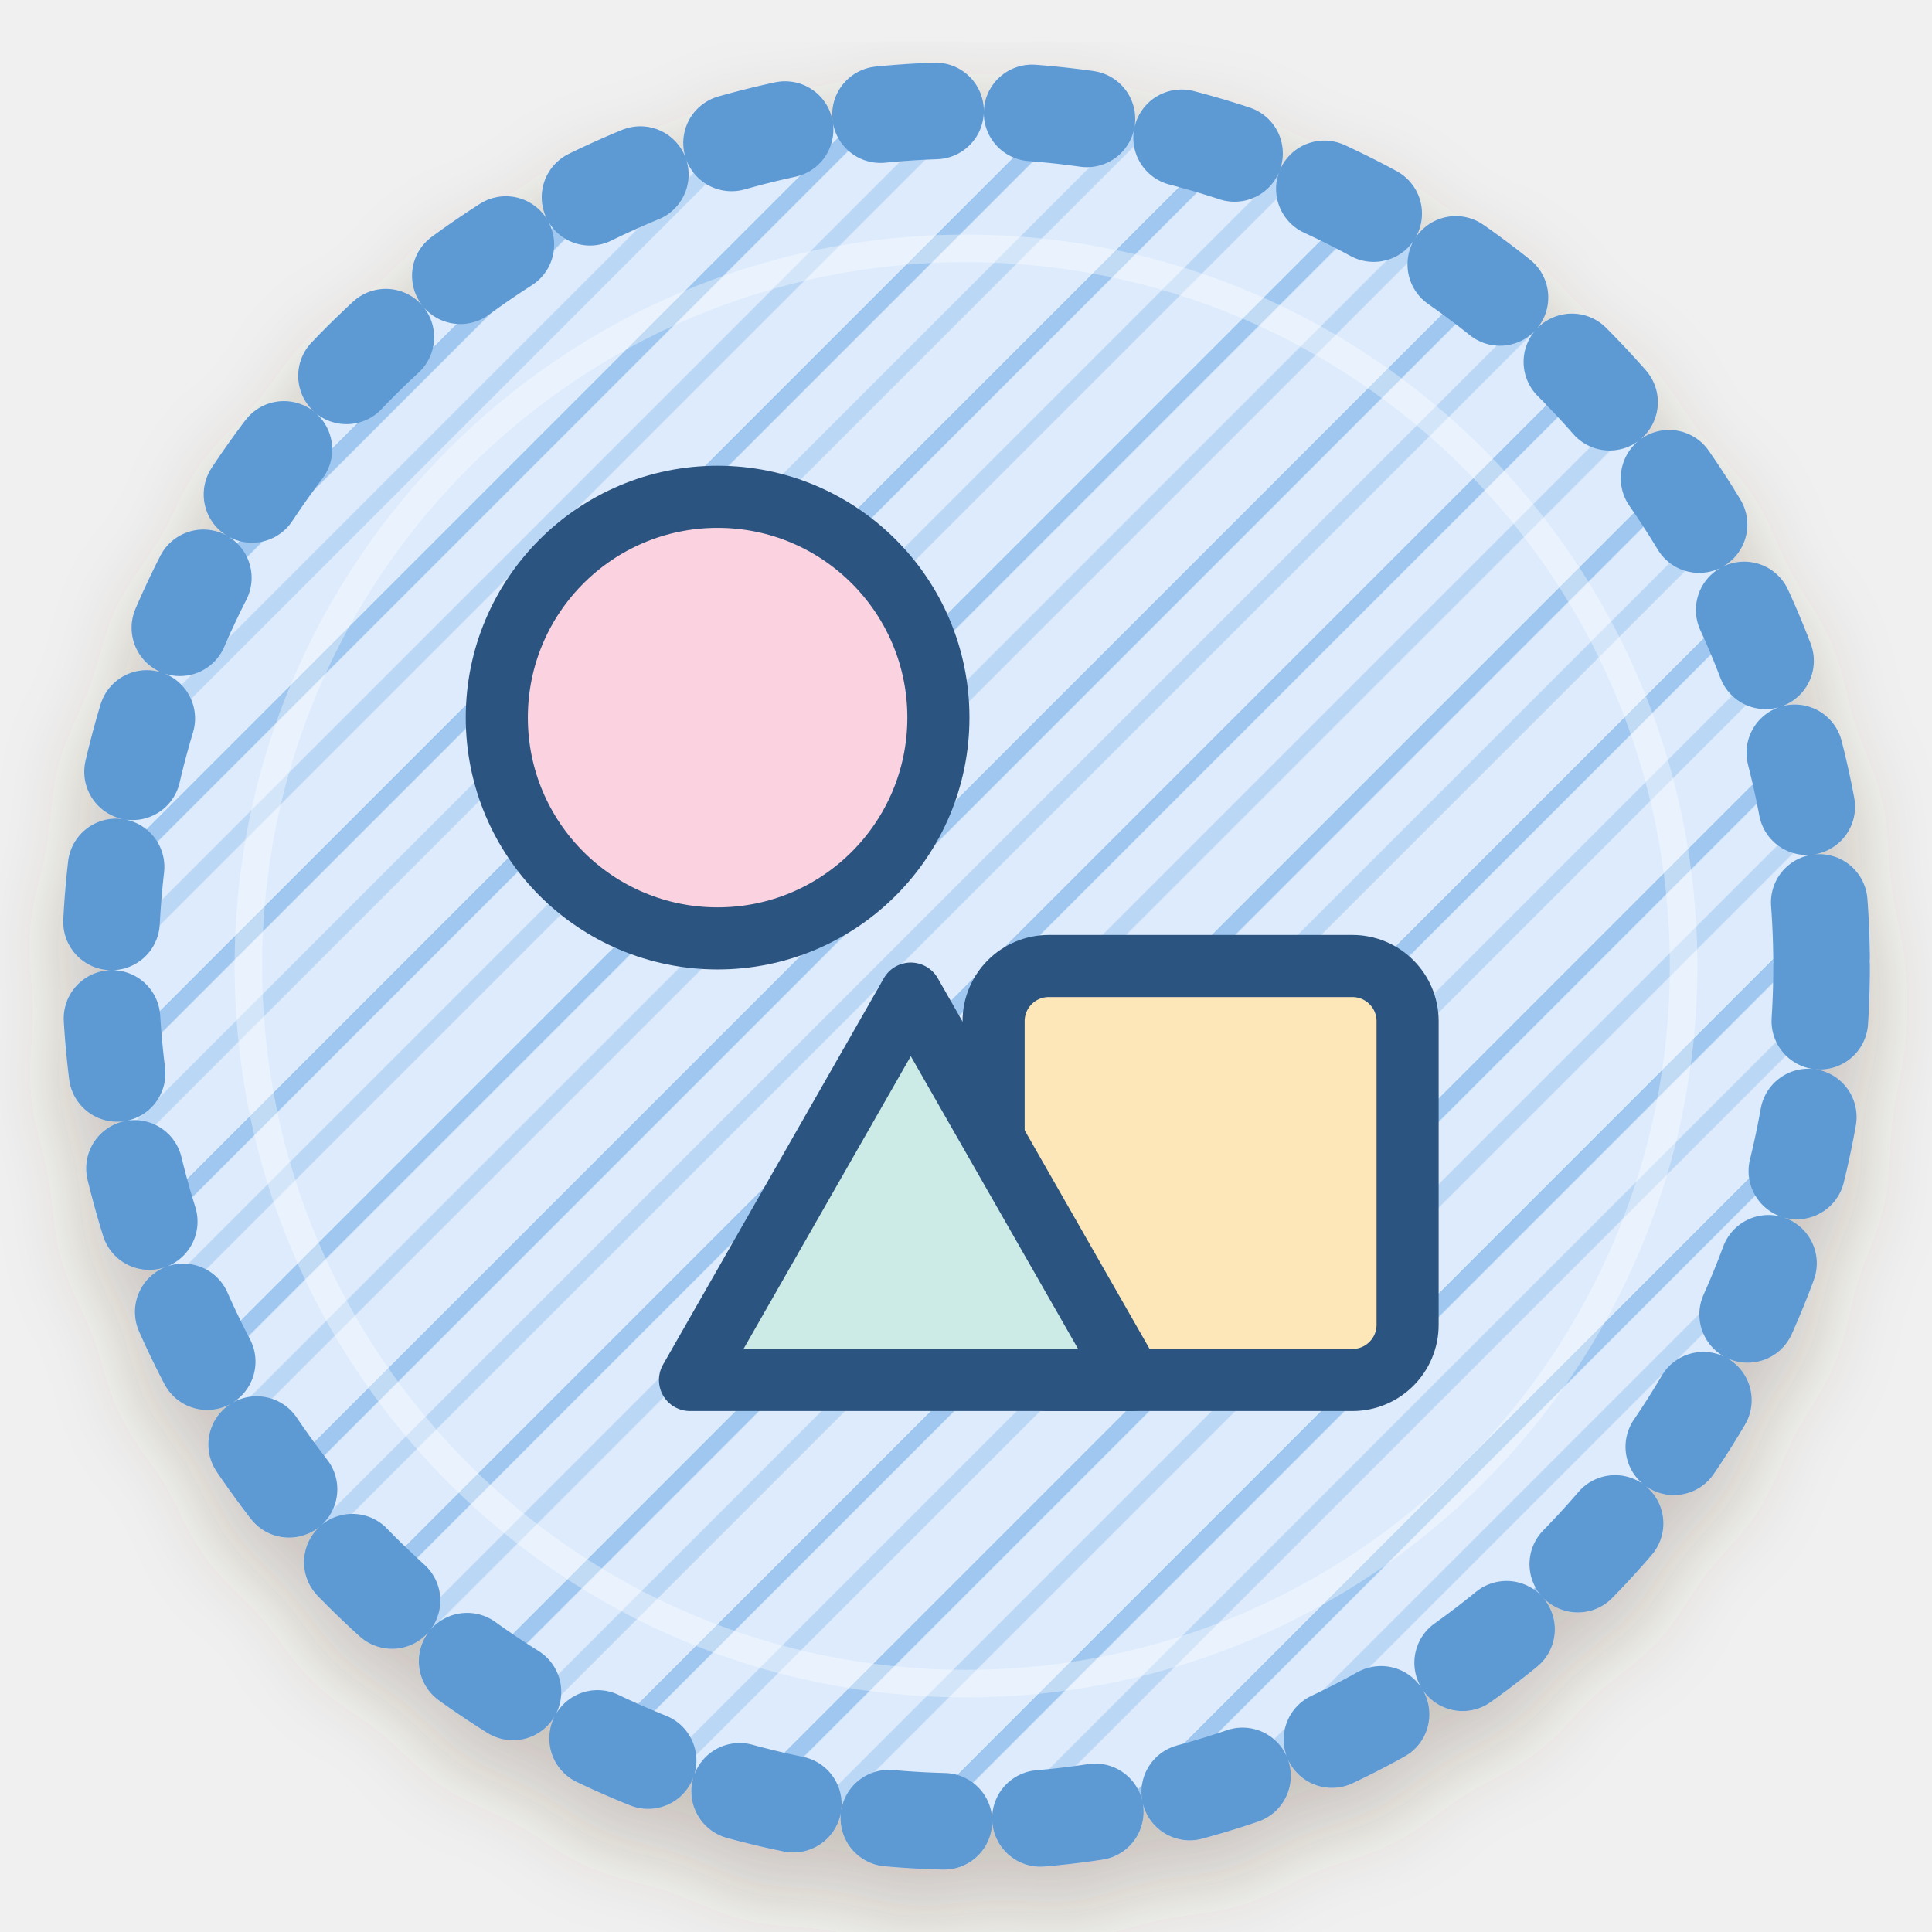
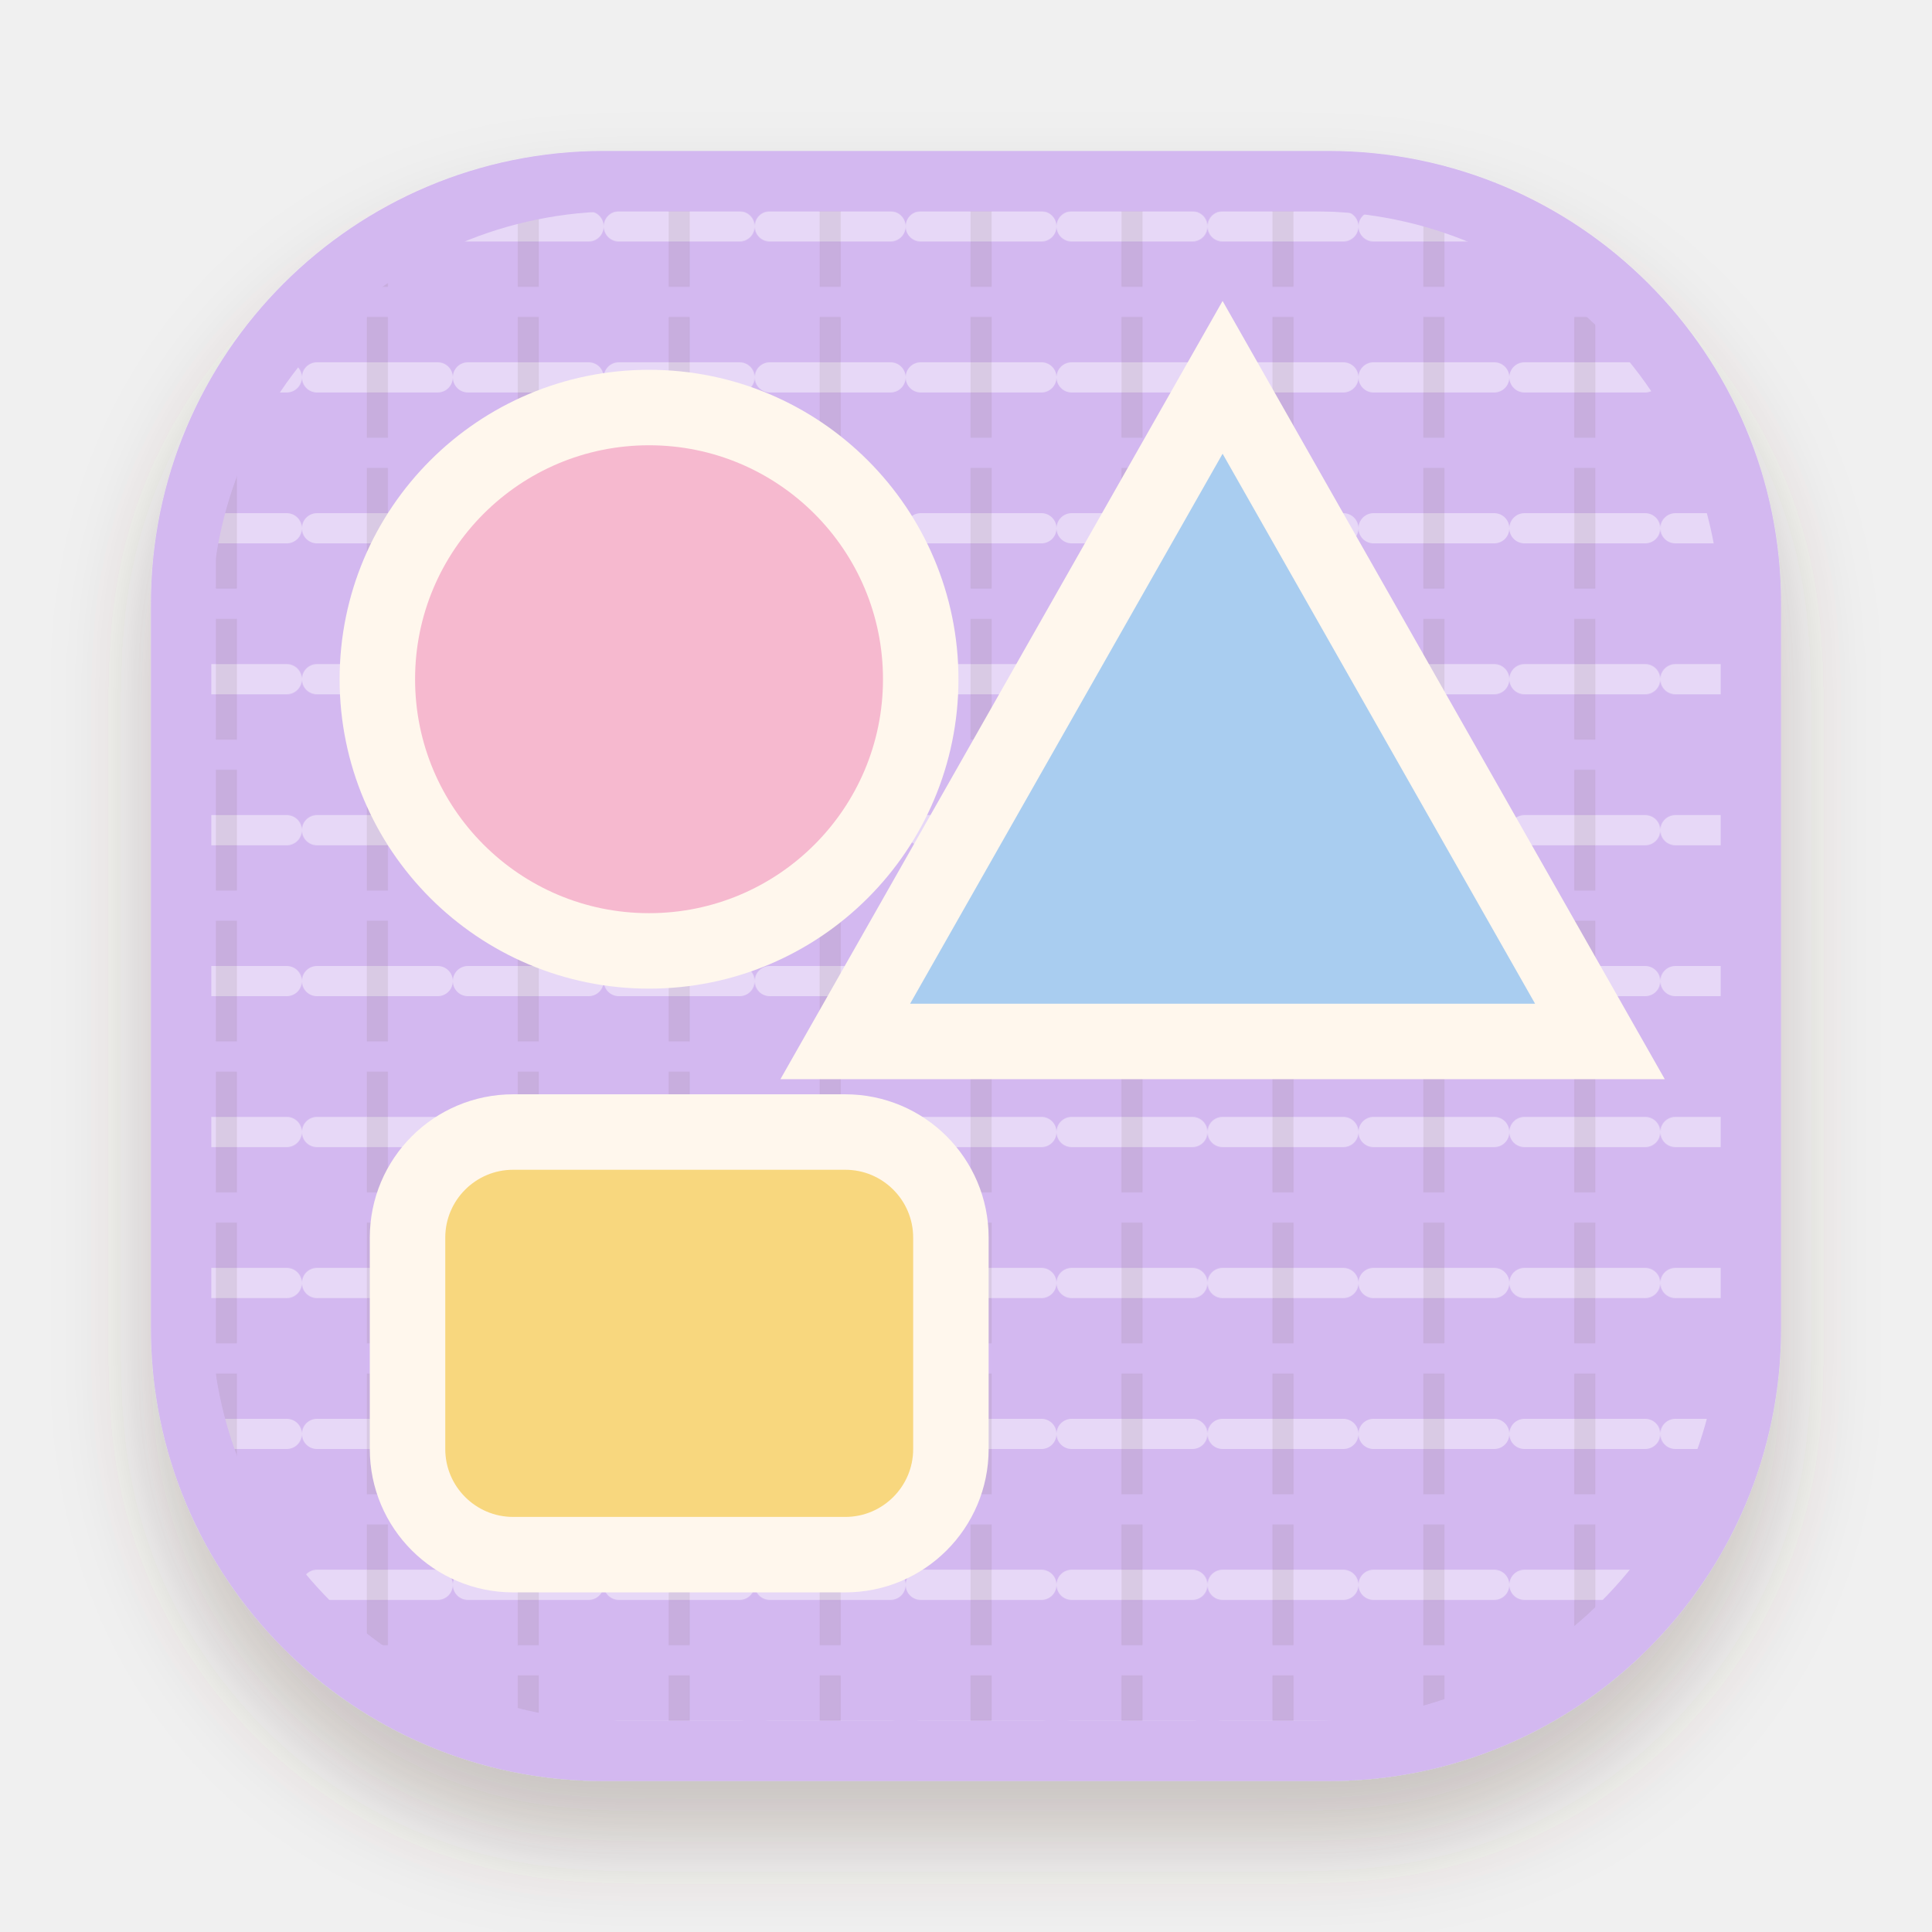
- <svg xmlns="http://www.w3.org/2000/svg" viewBox="0 0 140 140" role="img" aria-hidden="true">
+ <svg xmlns="http://www.w3.org/2000/svg" viewBox="0 0 128 128" role="img">
  <defs>
-     <pattern id="shapesp" width="10" height="10" patternTransform="rotate(45)" patternUnits="userSpaceOnUse">
-       <rect width="10" height="10" fill="#DDEBFC" />
-       <path d="M0 0 L0 10" stroke="#9FC7F0" stroke-width="2.4" stroke-linecap="round" />
-       <path d="M5 0 L5 10" stroke="#9FC7F0" stroke-width="1.2" stroke-linecap="round" opacity="0.55" />
+     <pattern id="stitch" width="10" height="10" patternUnits="userSpaceOnUse">
+       <path d="M1 5h8" stroke="#fff" stroke-opacity=".5" stroke-width="2" stroke-linecap="round" />
+       <path d="M5 1v8" stroke="#6b5548" stroke-opacity=".12" stroke-width="1.4" />
    </pattern>
-     <filter id="soft-shapesp" x="-20%" y="-20%" width="140%" height="140%">
-       <feDropShadow dx="0" dy="3" stdDeviation="3" flood-color="#5b3a29" flood-opacity="0.25" />
+     <filter id="soft">
+       <feDropShadow dx="0" dy="4" stdDeviation="3" flood-color="#5a4032" flood-opacity=".25" />
    </filter>
  </defs>
-   <g filter="url(#soft-shapesp)">
-     <circle cx="70" cy="70" r="62" fill="url(#shapesp)" />
-     <circle cx="70" cy="70" r="62" fill="none" stroke="#5D9AD4" stroke-width="7" stroke-dasharray="4 7" stroke-linecap="round" />
-     <circle cx="70" cy="70" r="52" fill="none" stroke="#ffffff" stroke-width="2" opacity="0.35" />
-   </g>
-   <g stroke="#2c5480" stroke-width="4.5" stroke-linejoin="round">
-     <circle cx="52" cy="52" r="16" fill="#FBD3E0" />
-     <rect x="72" y="70" width="30" height="30" rx="4" fill="#FDE7B8" />
-     <path d="M50 100 l16 -28 l16 28 z" fill="#CDEBE6" />
+   <g filter="url(#soft)">
+     <rect x="10" y="10" width="108" height="108" rx="30" fill="#D3B8F0" />
+     <rect x="14" y="14" width="100" height="100" rx="27" fill="url(#stitch)" opacity=".9" />
+     <circle cx="43" cy="45" r="18" fill="#F6B9CF" stroke="#fff7ed" stroke-width="5" />
+     <path d="M81 25 106 69H56Z" fill="#A9CDF0" stroke="#fff7ed" stroke-width="5" />
+     <rect x="27" y="75" width="36" height="28" rx="7" fill="#F8D77E" stroke="#fff7ed" stroke-width="5" />
  </g>
</svg>
